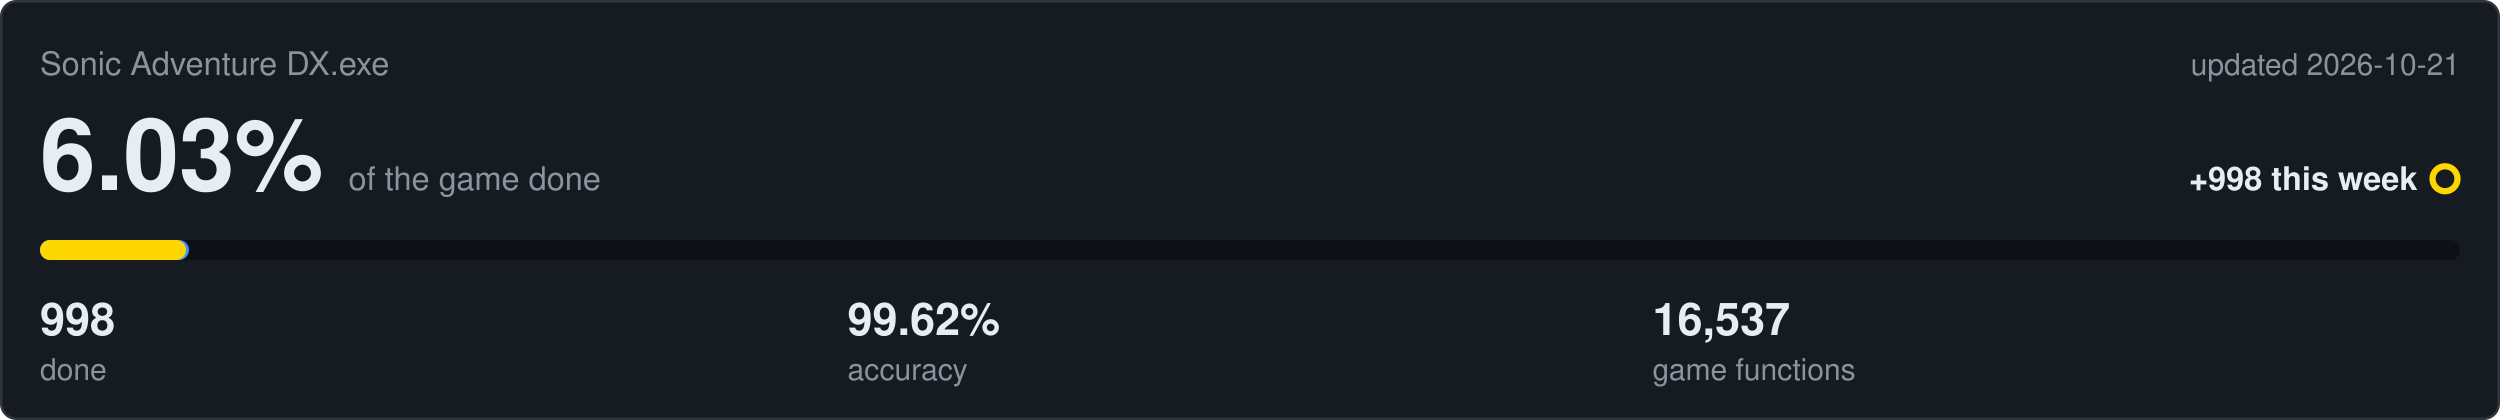
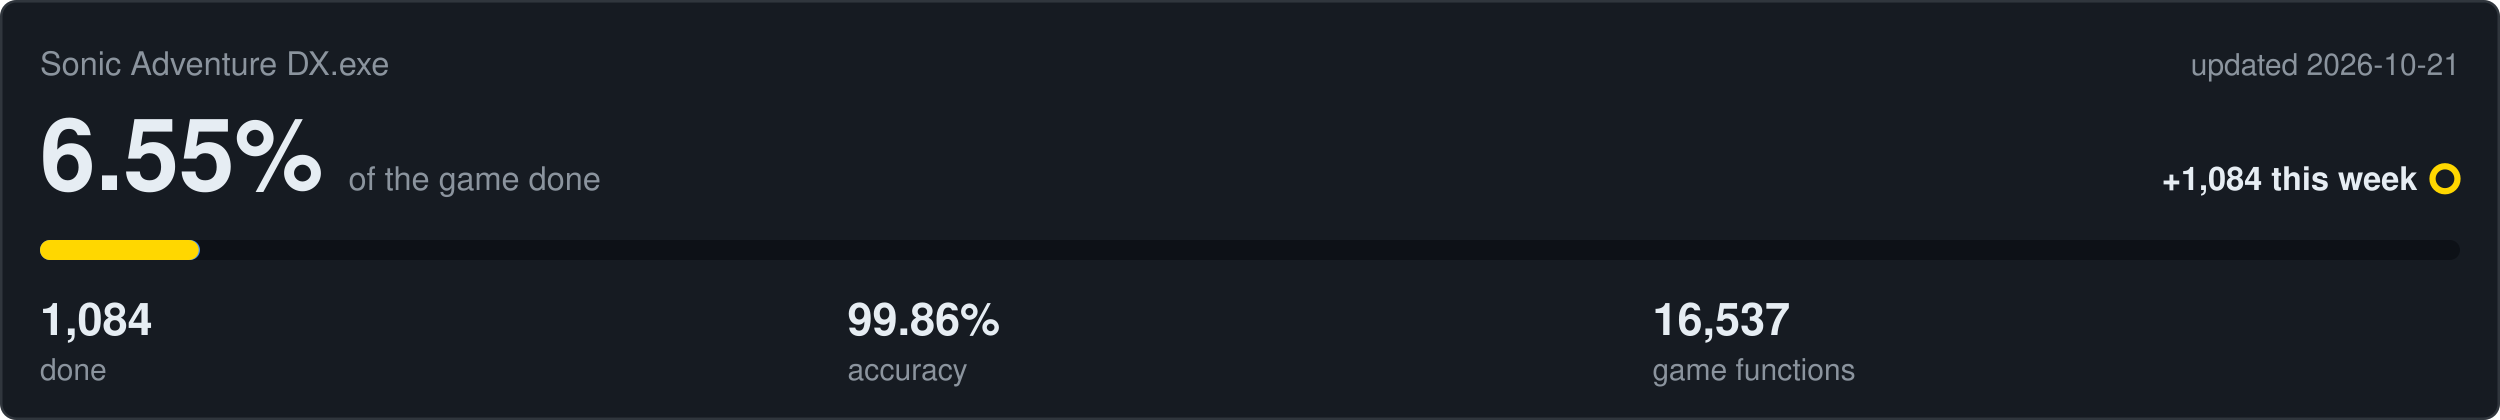
<svg xmlns="http://www.w3.org/2000/svg" viewBox="0 0 1000 168" width="1000" height="168">
  <rect x="0.5" y="0.5" width="999" height="167" rx="6" fill="#161b22" stroke="#30363d" />
  <text x="16" y="30" font-family="Segoe UI,Helvetica,Arial,sans-serif" font-size="13" fill="#8b949e">Sonic Adventure DX.exe</text>
  <text x="984" y="30" text-anchor="end" font-family="Segoe UI,Helvetica,Arial,sans-serif" font-size="12" fill="#8b949e">updated 2026-10-21</text>
-   <text x="16" y="76" font-family="Segoe UI,Helvetica,Arial,sans-serif" font-size="40" font-weight="600" fill="#e6edf3">6.03%<tspan dx="10" font-size="13" font-weight="400" fill="#8b949e">of the game done</tspan>
+   <text x="16" y="76" font-family="Segoe UI,Helvetica,Arial,sans-serif" font-size="40" font-weight="600" fill="#e6edf3">6.55%<tspan dx="10" font-size="13" font-weight="400" fill="#8b949e">of the game done</tspan>
  </text>
-   <text x="967" y="76" text-anchor="end" font-family="Segoe UI,Helvetica,Arial,sans-serif" font-size="13" font-weight="600" fill="#e6edf3">+998 this week</text>
+   <text x="967" y="76" text-anchor="end" font-family="Segoe UI,Helvetica,Arial,sans-serif" font-size="13" font-weight="600" fill="#e6edf3">+1,084 this week</text>
  <circle cx="978" cy="71.5" r="5" fill="none" stroke="#ffd700" stroke-width="2.5" />
  <rect x="16" y="96" width="968" height="8" rx="4" fill="#0d1117" />
-   <rect x="16" y="96" width="59.6" height="8" rx="4" fill="#4493f8" />
-   <rect x="16" y="96" width="58.4" height="8" rx="4" fill="#ffd700" />
-   <text x="16" y="134" font-family="Segoe UI,Helvetica,Arial,sans-serif" font-size="18" font-weight="600" fill="#e6edf3">998</text>
+   <rect x="16" y="96" width="64.0" height="8" rx="4" fill="#4493f8" />
+   <rect x="16" y="96" width="63.5" height="8" rx="4" fill="#ffd700" />
+   <text x="16" y="134" font-family="Segoe UI,Helvetica,Arial,sans-serif" font-size="18" font-weight="600" fill="#e6edf3">1,084</text>
  <text x="16" y="152" font-family="Segoe UI,Helvetica,Arial,sans-serif" font-size="12" fill="#8b949e">done</text>
-   <text x="339" y="134" font-family="Segoe UI,Helvetica,Arial,sans-serif" font-size="18" font-weight="600" fill="#e6edf3">99.62%</text>
+   <text x="339" y="134" font-family="Segoe UI,Helvetica,Arial,sans-serif" font-size="18" font-weight="600" fill="#e6edf3">99.86%</text>
  <text x="339" y="152" font-family="Segoe UI,Helvetica,Arial,sans-serif" font-size="12" fill="#8b949e">accuracy</text>
  <text x="661" y="134" font-family="Segoe UI,Helvetica,Arial,sans-serif" font-size="18" font-weight="600" fill="#e6edf3">16,537</text>
  <text x="661" y="152" font-family="Segoe UI,Helvetica,Arial,sans-serif" font-size="12" fill="#8b949e">game functions</text>
</svg>
